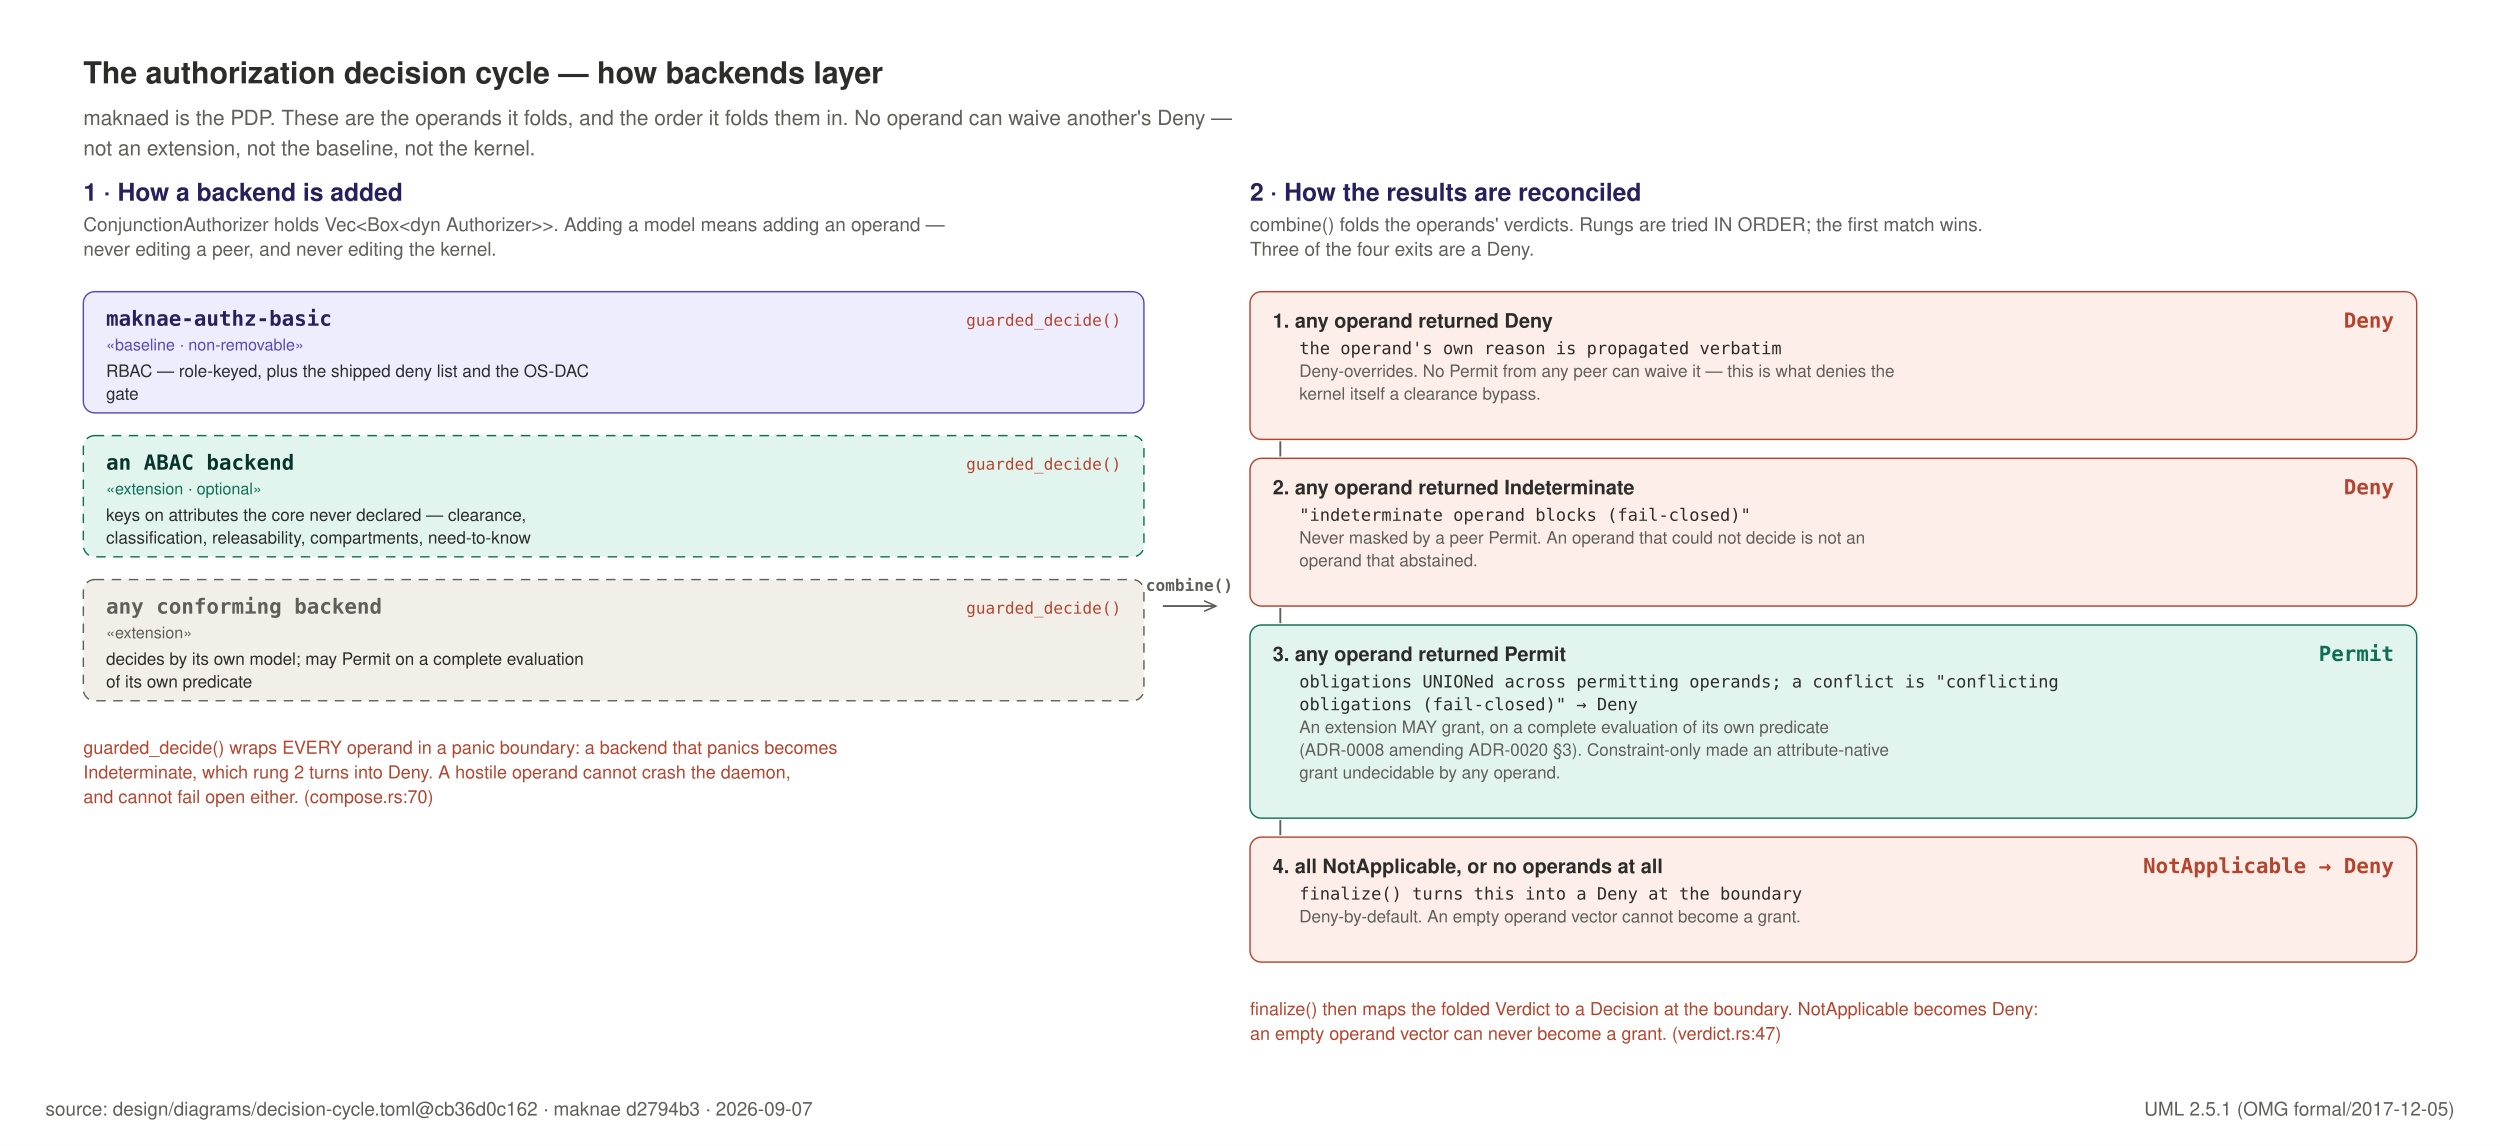
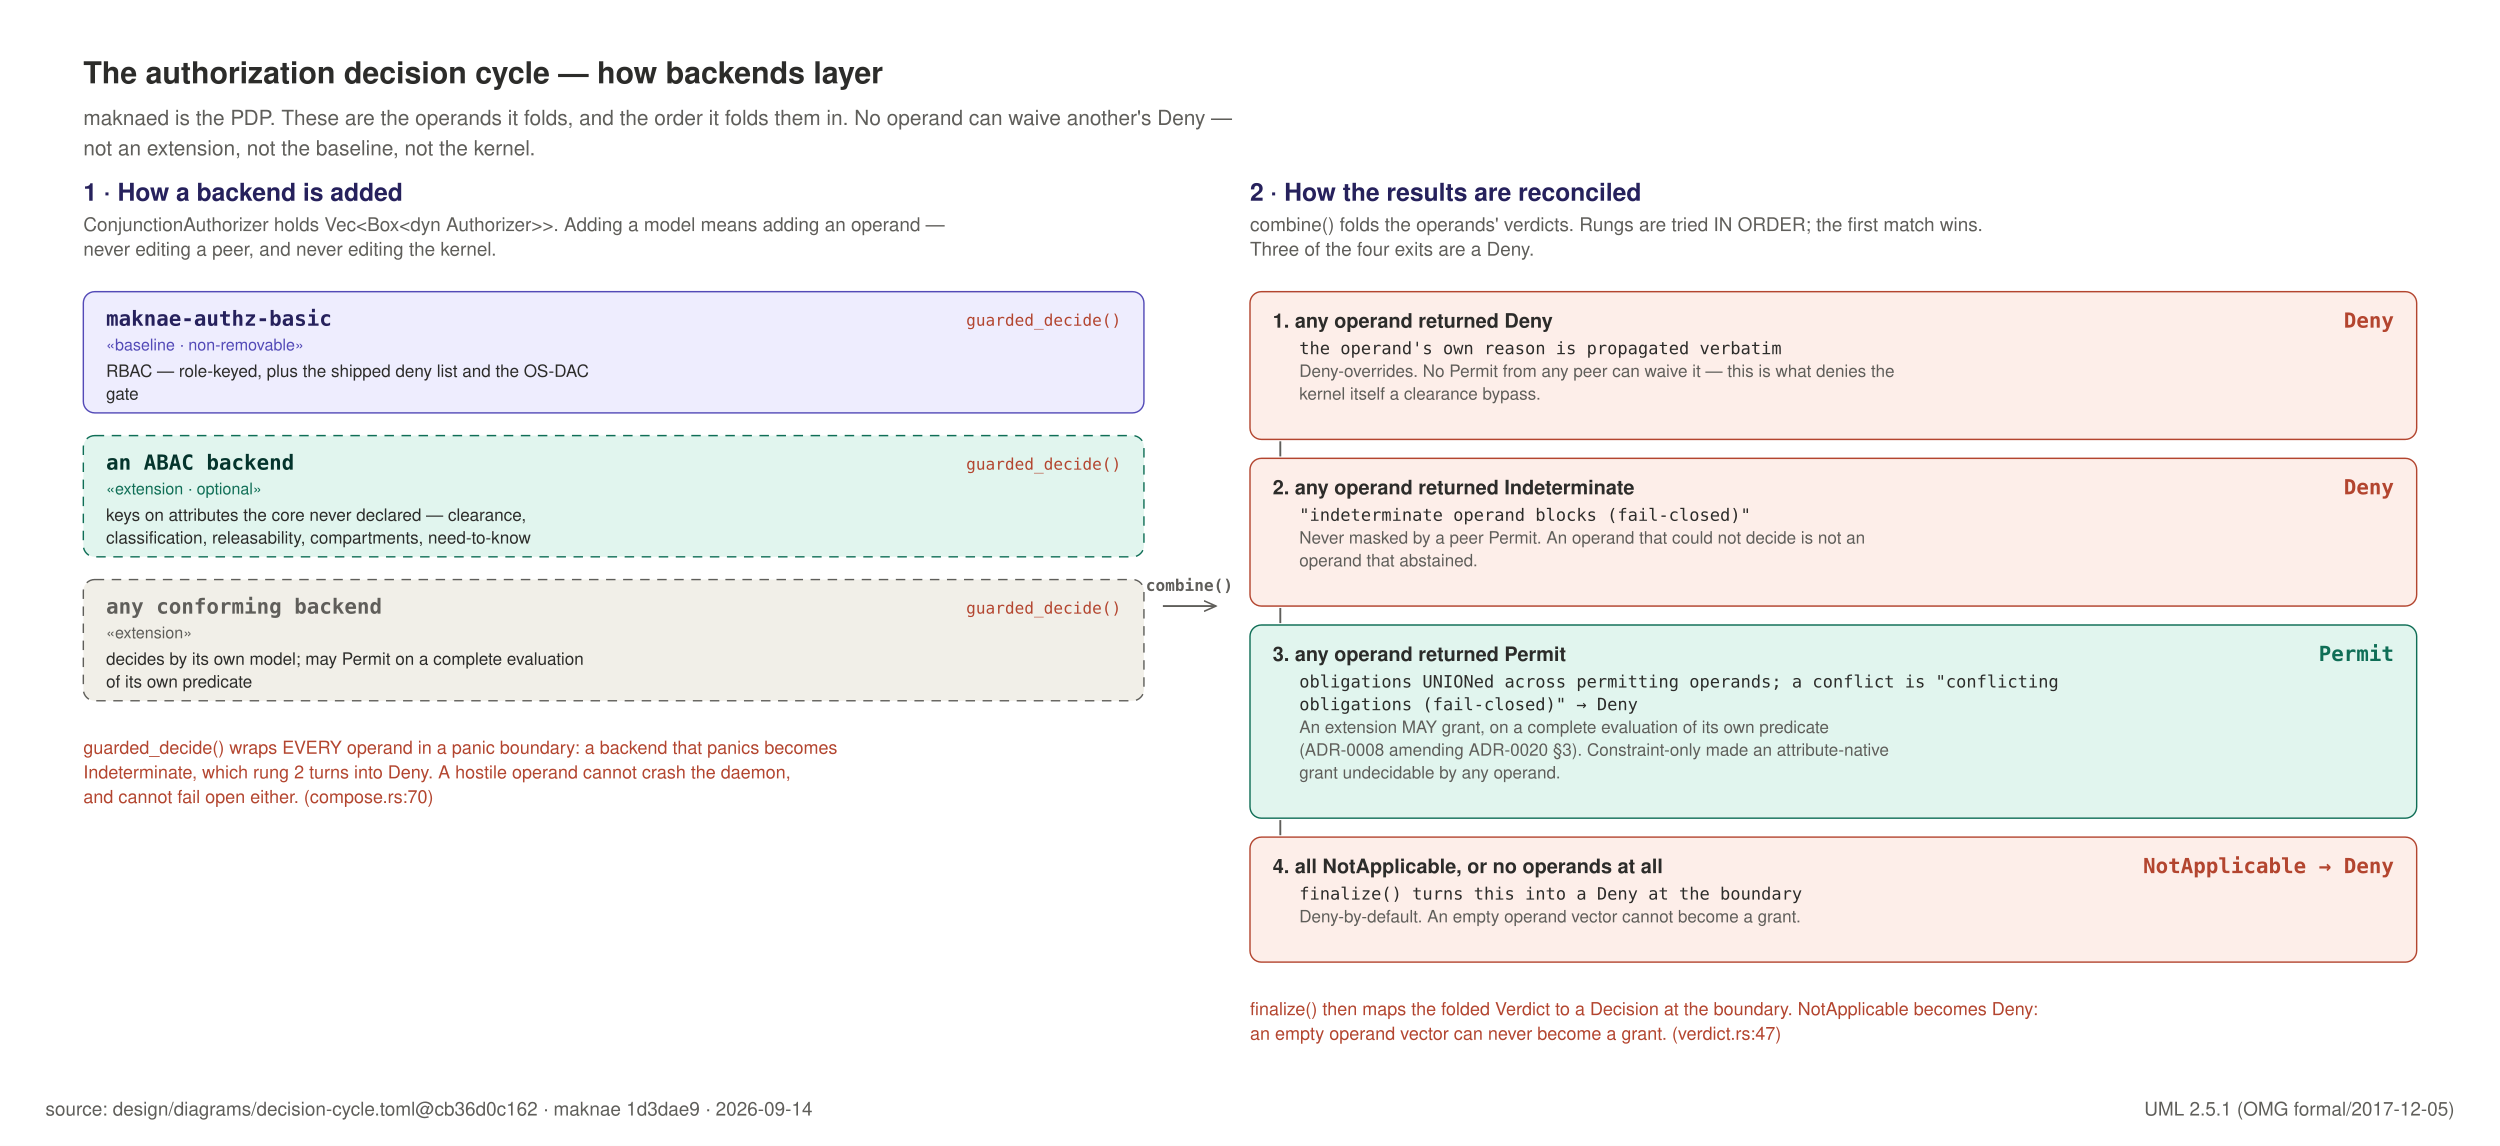
<svg xmlns="http://www.w3.org/2000/svg" width="1320" height="605" viewBox="0 0 1320 605" role="img">
  <rect x="0" y="0" width="1320" height="605" fill="#FFFFFF" />
  <text x="44" y="44" text-anchor="start" font-family="Helvetica, Arial, sans-serif" font-size="16" font-weight="600" fill="#2C2C2A">The authorization decision cycle — how backends layer</text>
  <text x="44" y="66" text-anchor="start" font-family="Helvetica, Arial, sans-serif" font-size="11" font-weight="400" fill="#5F5E5A">maknaed is the PDP. These are the operands it folds, and the order it folds them in. No operand can waive another's Deny —</text>
  <text x="44" y="82" text-anchor="start" font-family="Helvetica, Arial, sans-serif" font-size="11" font-weight="400" fill="#5F5E5A">not an extension, not the baseline, not the kernel.</text>
  <text x="44" y="106" text-anchor="start" font-family="Helvetica, Arial, sans-serif" font-size="13" font-weight="600" fill="#26215C">1 · How a backend is added</text>
  <text x="44" y="122" text-anchor="start" font-family="Helvetica, Arial, sans-serif" font-size="10" font-weight="400" fill="#5F5E5A">ConjunctionAuthorizer holds Vec&lt;Box&lt;dyn Authorizer&gt;&gt;. Adding a model means adding an operand —</text>
  <text x="44" y="135" text-anchor="start" font-family="Helvetica, Arial, sans-serif" font-size="10" font-weight="400" fill="#5F5E5A">never editing a peer, and never editing the kernel.</text>
  <rect x="44" y="154" width="560" height="64" rx="6" fill="#EEEDFE" stroke="#534AB7" stroke-width="0.75" />
  <text x="56" y="172" text-anchor="start" font-family="ui-monospace, SFMono-Regular, Menlo, monospace" font-size="11" font-weight="600" fill="#26215C">maknae-authz-basic</text>
  <text x="56" y="185" text-anchor="start" font-family="Helvetica, Arial, sans-serif" font-size="8.5" font-weight="400" fill="#534AB7">«baseline · non-removable»</text>
  <text x="56" y="199" text-anchor="start" font-family="Helvetica, Arial, sans-serif" font-size="9" font-weight="400" fill="#2C2C2A">RBAC — role-keyed, plus the shipped deny list and the OS-DAC</text>
  <text x="56" y="211" text-anchor="start" font-family="Helvetica, Arial, sans-serif" font-size="9" font-weight="400" fill="#2C2C2A">gate</text>
  <text x="592" y="172" text-anchor="end" font-family="ui-monospace, SFMono-Regular, Menlo, monospace" font-size="8.5" font-weight="400" fill="#B3452F">guarded_decide()</text>
  <rect x="44" y="230" width="560" height="64" rx="6" fill="#E1F5EE" stroke="#0F6E56" stroke-width="0.75" stroke-dasharray="5 4" />
  <text x="56" y="248" text-anchor="start" font-family="ui-monospace, SFMono-Regular, Menlo, monospace" font-size="11" font-weight="600" fill="#04342C">an ABAC backend</text>
  <text x="56" y="261" text-anchor="start" font-family="Helvetica, Arial, sans-serif" font-size="8.5" font-weight="400" fill="#0F6E56">«extension · optional»</text>
  <text x="56" y="275" text-anchor="start" font-family="Helvetica, Arial, sans-serif" font-size="9" font-weight="400" fill="#2C2C2A">keys on attributes the core never declared — clearance,</text>
  <text x="56" y="287" text-anchor="start" font-family="Helvetica, Arial, sans-serif" font-size="9" font-weight="400" fill="#2C2C2A">classification, releasability, compartments, need-to-know</text>
  <text x="592" y="248" text-anchor="end" font-family="ui-monospace, SFMono-Regular, Menlo, monospace" font-size="8.5" font-weight="400" fill="#B3452F">guarded_decide()</text>
  <rect x="44" y="306" width="560" height="64" rx="6" fill="#F1EFE8" stroke="#5F5E5A" stroke-width="0.75" stroke-dasharray="5 4" />
  <text x="56" y="324" text-anchor="start" font-family="ui-monospace, SFMono-Regular, Menlo, monospace" font-size="11" font-weight="600" fill="#5F5E5A">any conforming backend</text>
  <text x="56" y="337" text-anchor="start" font-family="Helvetica, Arial, sans-serif" font-size="8.5" font-weight="400" fill="#5F5E5A">«extension»</text>
  <text x="56" y="351" text-anchor="start" font-family="Helvetica, Arial, sans-serif" font-size="9" font-weight="400" fill="#2C2C2A">decides by its own model; may Permit on a complete evaluation</text>
  <text x="56" y="363" text-anchor="start" font-family="Helvetica, Arial, sans-serif" font-size="9" font-weight="400" fill="#2C2C2A">of its own predicate</text>
  <text x="592" y="324" text-anchor="end" font-family="ui-monospace, SFMono-Regular, Menlo, monospace" font-size="8.5" font-weight="400" fill="#B3452F">guarded_decide()</text>
  <text x="44" y="398" text-anchor="start" font-family="Helvetica, Arial, sans-serif" font-size="9.5" font-weight="400" fill="#B3452F">guarded_decide() wraps EVERY operand in a panic boundary: a backend that panics becomes</text>
  <text x="44" y="411" text-anchor="start" font-family="Helvetica, Arial, sans-serif" font-size="9.5" font-weight="400" fill="#B3452F">Indeterminate, which rung 2 turns into Deny. A hostile operand cannot crash the daemon,</text>
  <text x="44" y="424" text-anchor="start" font-family="Helvetica, Arial, sans-serif" font-size="9.5" font-weight="400" fill="#B3452F">and cannot fail open either.  (compose.rs:70)</text>
  <path d="M 614 320 h 28" stroke="#5F5E5A" stroke-width="1" marker-end="url(#dep2)" />
  <defs>
    <marker id="dep2" viewBox="0 0 10 10" refX="9" refY="5" markerWidth="7" markerHeight="7" orient="auto-start-reverse">
      <path d="M 0 1 L 9 5 L 0 9" fill="none" stroke="#5F5E5A" stroke-width="1.2" />
    </marker>
  </defs>
  <text x="628" y="312" text-anchor="middle" font-family="ui-monospace, SFMono-Regular, Menlo, monospace" font-size="8.5" font-weight="600" fill="#5F5E5A">combine()</text>
  <text x="660" y="106" text-anchor="start" font-family="Helvetica, Arial, sans-serif" font-size="13" font-weight="600" fill="#26215C">2 · How the results are reconciled</text>
  <text x="660" y="122" text-anchor="start" font-family="Helvetica, Arial, sans-serif" font-size="10" font-weight="400" fill="#5F5E5A">combine() folds the operands' verdicts. Rungs are tried IN ORDER; the first match wins.</text>
  <text x="660" y="135" text-anchor="start" font-family="Helvetica, Arial, sans-serif" font-size="10" font-weight="400" fill="#5F5E5A">Three of the four exits are a Deny.</text>
  <rect x="660" y="154" width="616" height="78" rx="6" fill="#FDEEE9" stroke="#B3452F" stroke-width="0.75" />
  <text x="672" y="173" text-anchor="start" font-family="Helvetica, Arial, sans-serif" font-size="10.5" font-weight="600" fill="#2C2C2A">1.  any operand returned Deny</text>
  <text x="1264" y="173" text-anchor="end" font-family="ui-monospace, SFMono-Regular, Menlo, monospace" font-size="11" font-weight="700" fill="#B3452F">Deny</text>
  <text x="686" y="187" text-anchor="start" font-family="ui-monospace, SFMono-Regular, Menlo, monospace" font-size="9" font-weight="400" fill="#2C2C2A">the operand's own reason is propagated verbatim</text>
  <text x="686" y="199" text-anchor="start" font-family="Helvetica, Arial, sans-serif" font-size="9" font-weight="400" fill="#5F5E5A">Deny-overrides. No Permit from any peer can waive it — this is what denies the</text>
  <text x="686" y="211" text-anchor="start" font-family="Helvetica, Arial, sans-serif" font-size="9" font-weight="400" fill="#5F5E5A">kernel itself a clearance bypass.</text>
  <line x1="676" y1="233" x2="676" y2="241" stroke="#5F5E5A" stroke-width="1" />
  <rect x="660" y="242" width="616" height="78" rx="6" fill="#FDEEE9" stroke="#B3452F" stroke-width="0.75" />
  <text x="672" y="261" text-anchor="start" font-family="Helvetica, Arial, sans-serif" font-size="10.5" font-weight="600" fill="#2C2C2A">2.  any operand returned Indeterminate</text>
  <text x="1264" y="261" text-anchor="end" font-family="ui-monospace, SFMono-Regular, Menlo, monospace" font-size="11" font-weight="700" fill="#B3452F">Deny</text>
  <text x="686" y="275" text-anchor="start" font-family="ui-monospace, SFMono-Regular, Menlo, monospace" font-size="9" font-weight="400" fill="#2C2C2A">"indeterminate operand blocks (fail-closed)"</text>
  <text x="686" y="287" text-anchor="start" font-family="Helvetica, Arial, sans-serif" font-size="9" font-weight="400" fill="#5F5E5A">Never masked by a peer Permit. An operand that could not decide is not an</text>
  <text x="686" y="299" text-anchor="start" font-family="Helvetica, Arial, sans-serif" font-size="9" font-weight="400" fill="#5F5E5A">operand that abstained.</text>
  <line x1="676" y1="321" x2="676" y2="329" stroke="#5F5E5A" stroke-width="1" />
  <rect x="660" y="330" width="616" height="102" rx="6" fill="#E1F5EE" stroke="#0F6E56" stroke-width="0.75" />
  <text x="672" y="349" text-anchor="start" font-family="Helvetica, Arial, sans-serif" font-size="10.5" font-weight="600" fill="#2C2C2A">3.  any operand returned Permit</text>
  <text x="1264" y="349" text-anchor="end" font-family="ui-monospace, SFMono-Regular, Menlo, monospace" font-size="11" font-weight="700" fill="#0F6E56">Permit</text>
  <text x="686" y="363" text-anchor="start" font-family="ui-monospace, SFMono-Regular, Menlo, monospace" font-size="9" font-weight="400" fill="#2C2C2A">obligations UNIONed across permitting operands; a conflict is "conflicting</text>
  <text x="686" y="375" text-anchor="start" font-family="ui-monospace, SFMono-Regular, Menlo, monospace" font-size="9" font-weight="400" fill="#2C2C2A">obligations (fail-closed)" → Deny</text>
  <text x="686" y="387" text-anchor="start" font-family="Helvetica, Arial, sans-serif" font-size="9" font-weight="400" fill="#5F5E5A">An extension MAY grant, on a complete evaluation of its own predicate</text>
  <text x="686" y="399" text-anchor="start" font-family="Helvetica, Arial, sans-serif" font-size="9" font-weight="400" fill="#5F5E5A">(ADR-0008 amending ADR-0020 §3). Constraint-only made an attribute-native</text>
  <text x="686" y="411" text-anchor="start" font-family="Helvetica, Arial, sans-serif" font-size="9" font-weight="400" fill="#5F5E5A">grant undecidable by any operand.</text>
  <line x1="676" y1="433" x2="676" y2="441" stroke="#5F5E5A" stroke-width="1" />
  <rect x="660" y="442" width="616" height="66" rx="6" fill="#FDEEE9" stroke="#B3452F" stroke-width="0.75" />
  <text x="672" y="461" text-anchor="start" font-family="Helvetica, Arial, sans-serif" font-size="10.5" font-weight="600" fill="#2C2C2A">4.  all NotApplicable, or no operands at all</text>
  <text x="1264" y="461" text-anchor="end" font-family="ui-monospace, SFMono-Regular, Menlo, monospace" font-size="11" font-weight="700" fill="#B3452F">NotApplicable → Deny</text>
  <text x="686" y="475" text-anchor="start" font-family="ui-monospace, SFMono-Regular, Menlo, monospace" font-size="9" font-weight="400" fill="#2C2C2A">finalize() turns this into a Deny at the boundary</text>
  <text x="686" y="487" text-anchor="start" font-family="Helvetica, Arial, sans-serif" font-size="9" font-weight="400" fill="#5F5E5A">Deny-by-default. An empty operand vector cannot become a grant.</text>
  <text x="660" y="536" text-anchor="start" font-family="Helvetica, Arial, sans-serif" font-size="9.5" font-weight="400" fill="#B3452F">finalize() then maps the folded Verdict to a Decision at the boundary. NotApplicable becomes Deny:</text>
  <text x="660" y="549" text-anchor="start" font-family="Helvetica, Arial, sans-serif" font-size="9.5" font-weight="400" fill="#B3452F">an empty operand vector can never become a grant. (verdict.rs:47)</text>
-   <text x="24" y="589" text-anchor="start" font-family="Helvetica, Arial, sans-serif" font-size="10" font-weight="400" fill="#5F5E5A">source: design/diagrams/decision-cycle.toml@cb36d0c162 · maknae d2794b3 · 2026-09-07</text>
+   <text x="24" y="589" text-anchor="start" font-family="Helvetica, Arial, sans-serif" font-size="10" font-weight="400" fill="#5F5E5A">source: design/diagrams/decision-cycle.toml@cb36d0c162 · maknae 1d3dae9 · 2026-09-14</text>
  <text x="1296" y="589" text-anchor="end" font-family="Helvetica, Arial, sans-serif" font-size="10" font-weight="400" fill="#5F5E5A">UML 2.5.1 (OMG formal/2017-12-05)</text>
</svg>
